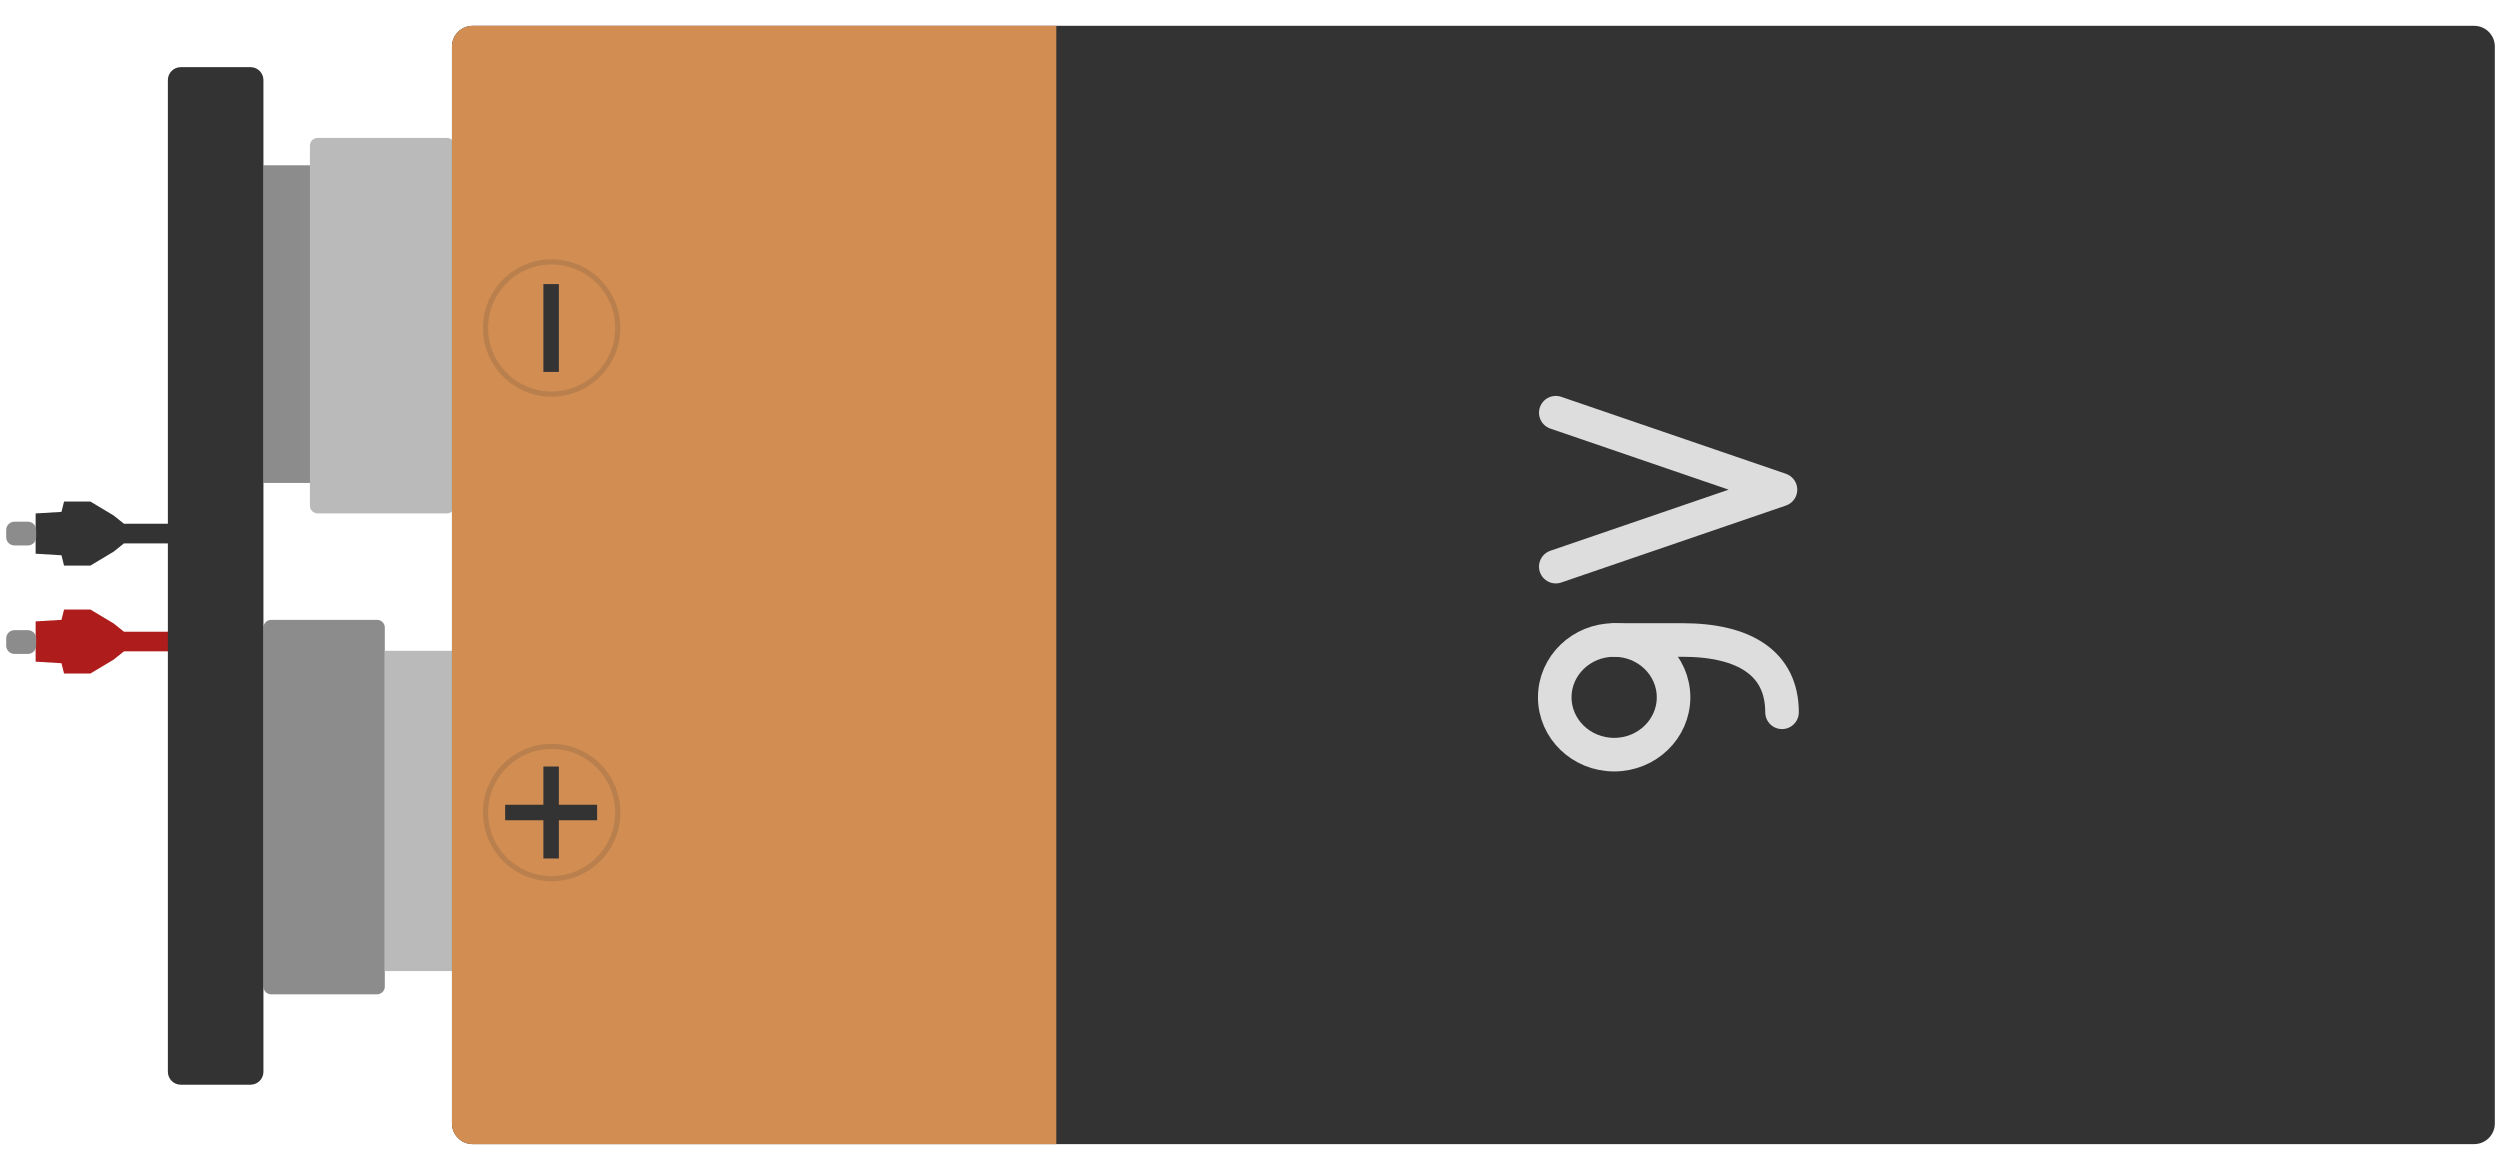
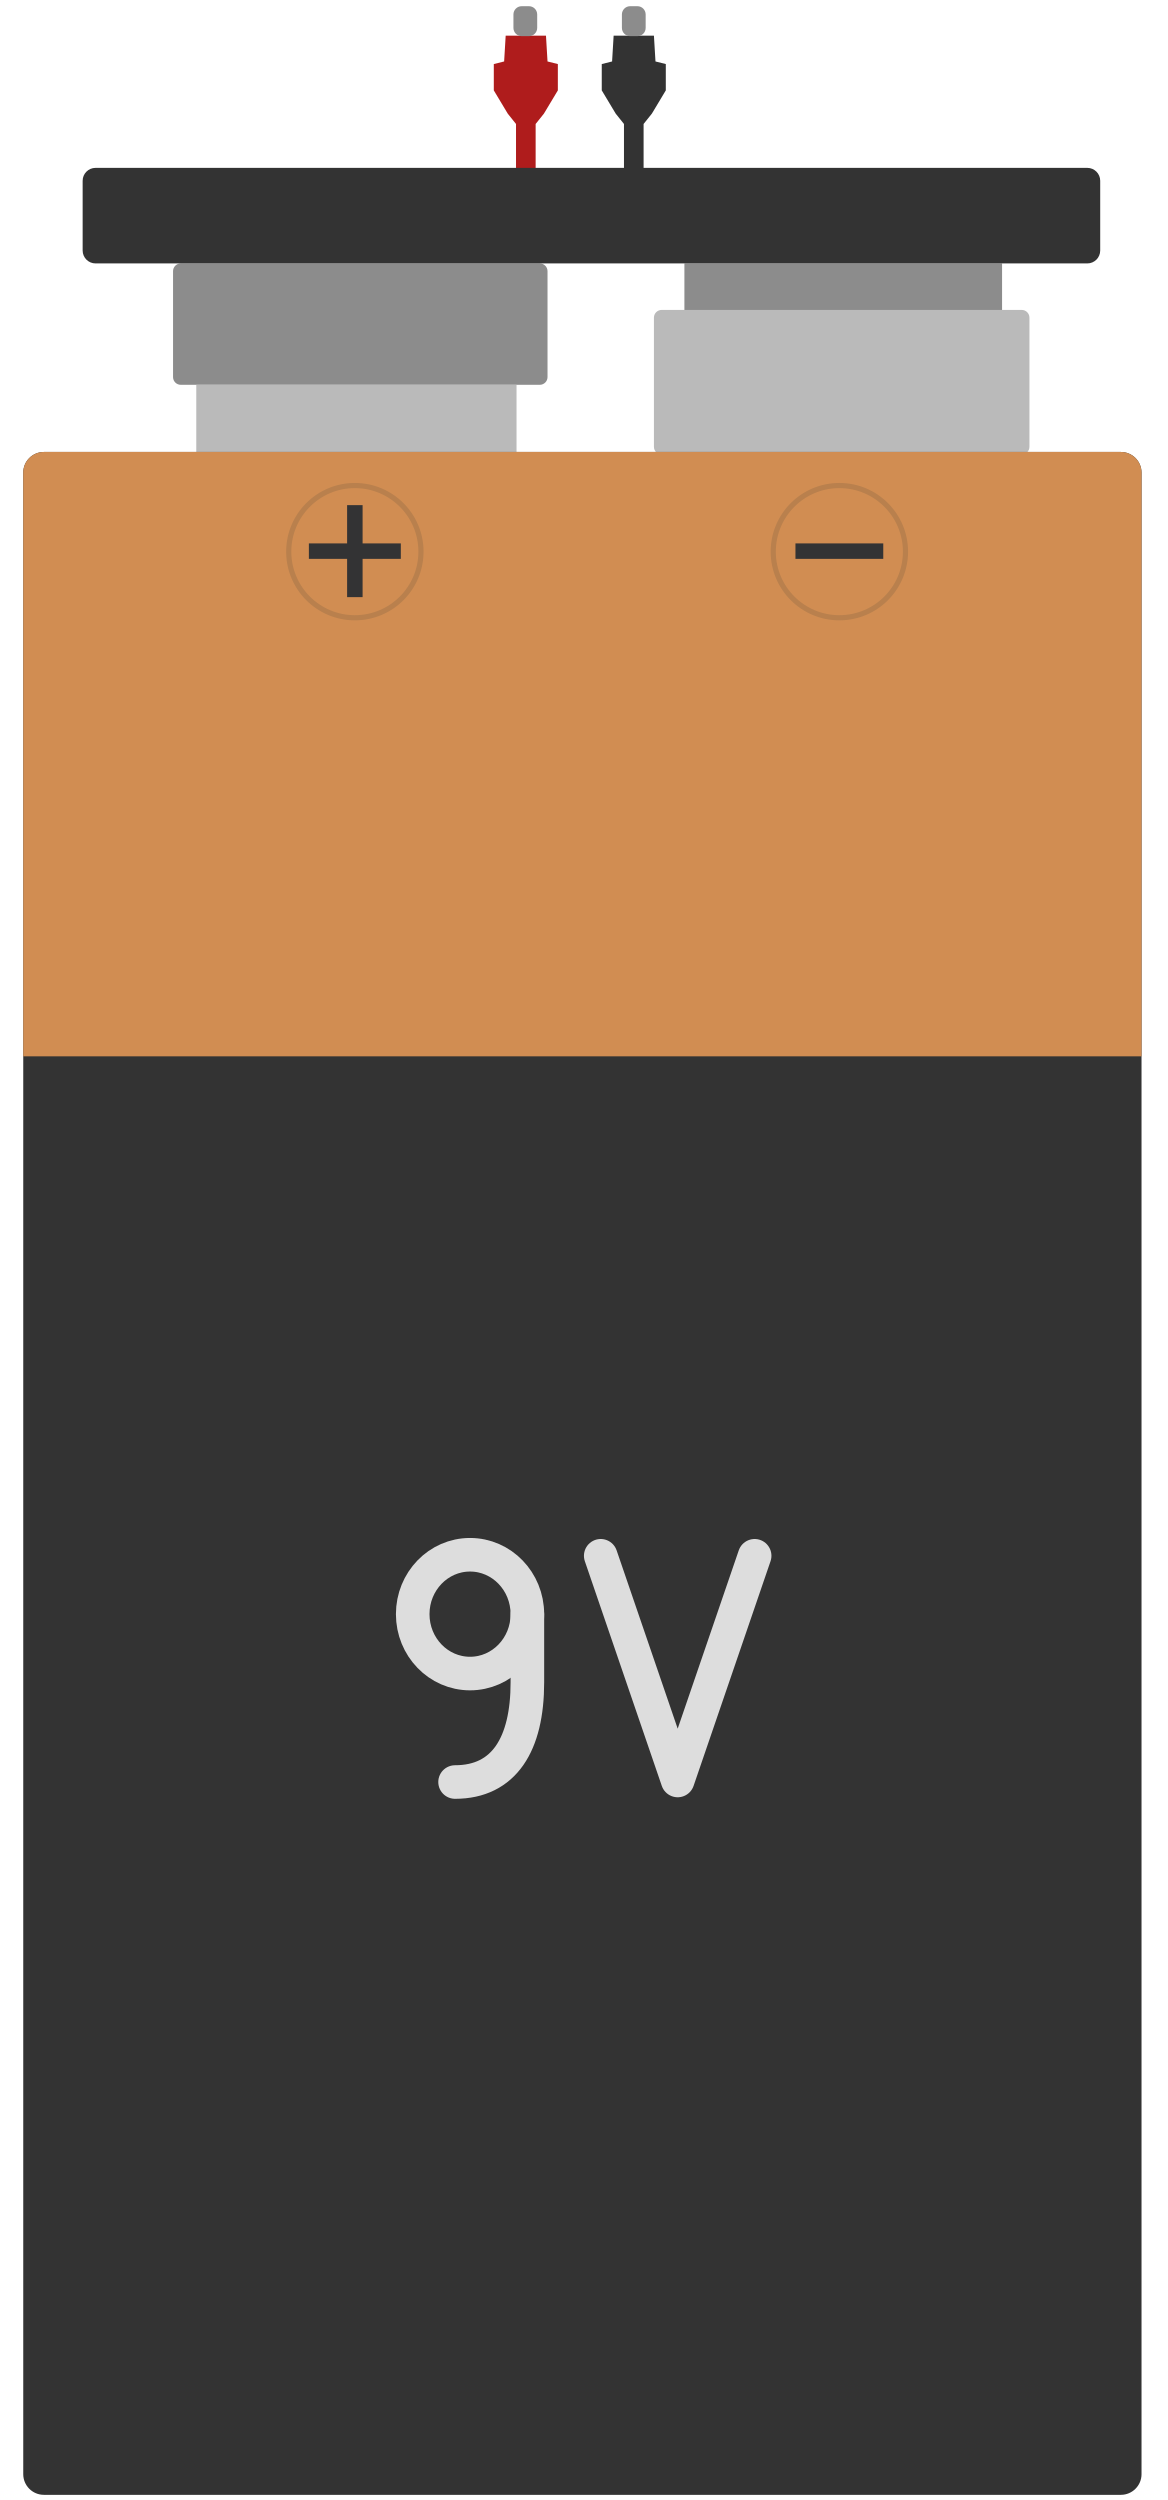
- <svg xmlns="http://www.w3.org/2000/svg" viewBox="336 270 484 226" width="968" height="452">
-   <defs>
-     <clipPath id="bb">
-       <rect x="423.5" y="275" width="395.5" height="216.5" rx="4" />
-     </clipPath>
-   </defs>
-   <polygon points="342.9,369.40 347.9,369.10 348.4,367.10 353.5,367.10 358,369.80 360,371.40 369,371.40 369,375.20 360,375.20 358,376.80 353.5,379.50 348.4,379.50 347.9,377.50 342.9,377.20" fill="#333333" />
-   <rect x="337.2" y="371" width="5.8" height="4.6" rx="1.6" fill="#8c8c8c" />
-   <polygon points="342.9,390.30 347.9,390.00 348.4,388.00 353.5,388.00 358,390.70 360,392.30 369,392.30 369,396.10 360,396.10 358,397.70 353.5,400.40 348.4,400.40 347.9,398.40 342.9,398.10" fill="#af1c1c" />
-   <rect x="337.2" y="392" width="5.8" height="4.6" rx="1.6" fill="#8c8c8c" />
-   <rect x="387" y="302" width="10" height="61.5" fill="#8c8c8c" />
-   <rect x="396" y="296.7" width="28" height="72.7" rx="1.5" fill="#bababa" />
-   <rect x="387" y="390" width="23.5" height="72.5" rx="1.5" fill="#8c8c8c" />
-   <rect x="410.5" y="396" width="14" height="62" fill="#bababa" />
-   <rect x="368.5" y="283" width="18.5" height="197" rx="2.5" fill="#333333" />
-   <g clip-path="url(#bb)">
-     <rect x="423.5" y="275" width="395.5" height="216.5" fill="#333333" />
-     <rect x="423.5" y="275" width="117" height="216.5" fill="#d18d52" />
-   </g>
-   <circle cx="442.8" cy="333.5" r="12.8" fill="none" stroke="#b9804d" stroke-width="1" />
-   <path d="M442.7 325 V342" stroke="#333334" stroke-width="3" />
-   <circle cx="442.8" cy="427.3" r="12.8" fill="none" stroke="#b9804d" stroke-width="1" />
-   <path d="M433.8 427.3 H451.6 M442.7 418.4 V436.2" stroke="#333334" stroke-width="3" />
-   <g transform="translate(659 383) rotate(-90) translate(-36.4 -25.3)" fill="none" stroke="#dddddd" stroke-width="6.5" stroke-linecap="round" stroke-linejoin="round">
-     <ellipse cx="14.4" cy="14.8" rx="11.1" ry="11.5" />
-     <path d="M25.5 14.8 V28 C25.5 40 21 47.3 11.5 47.3" />
-     <path d="M39.7 3.5 L54.6 47 L69.5 3.5" />
+ <svg xmlns="http://www.w3.org/2000/svg" viewBox="0 0 226 484" width="452" height="968">
+   <g transform="translate(226 0) rotate(90) translate(-336 -270)">
+     <defs>
+       <clipPath id="bb">
+         <rect x="423.5" y="275" width="395.5" height="216.5" rx="4" />
+       </clipPath>
+     </defs>
+     <polygon points="342.9,369.40 347.9,369.10 348.4,367.10 353.5,367.10 358,369.80 360,371.40 369,371.40 369,375.20 360,375.20 358,376.80 353.5,379.50 348.4,379.50 347.9,377.50 342.9,377.20" fill="#333333" />
+     <rect x="337.2" y="371" width="5.8" height="4.6" rx="1.6" fill="#8c8c8c" />
+     <polygon points="342.9,390.30 347.9,390.00 348.4,388.00 353.5,388.00 358,390.70 360,392.30 369,392.30 369,396.10 360,396.10 358,397.70 353.5,400.40 348.4,400.40 347.9,398.40 342.9,398.10" fill="#af1c1c" />
+     <rect x="337.2" y="392" width="5.8" height="4.6" rx="1.6" fill="#8c8c8c" />
+     <rect x="387" y="302" width="10" height="61.5" fill="#8c8c8c" />
+     <rect x="396" y="296.7" width="28" height="72.7" rx="1.5" fill="#bababa" />
+     <rect x="387" y="390" width="23.5" height="72.5" rx="1.5" fill="#8c8c8c" />
+     <rect x="410.5" y="396" width="14" height="62" fill="#bababa" />
+     <rect x="368.5" y="283" width="18.5" height="197" rx="2.5" fill="#333333" />
+     <g clip-path="url(#bb)">
+       <rect x="423.5" y="275" width="395.5" height="216.5" fill="#333333" />
+       <rect x="423.5" y="275" width="117" height="216.5" fill="#d18d52" />
+     </g>
+     <circle cx="442.8" cy="333.5" r="12.8" fill="none" stroke="#b9804d" stroke-width="1" />
+     <path d="M442.7 325 V342" stroke="#333334" stroke-width="3" />
+     <circle cx="442.8" cy="427.3" r="12.8" fill="none" stroke="#b9804d" stroke-width="1" />
+     <path d="M433.8 427.3 H451.6 M442.7 418.4 V436.2" stroke="#333334" stroke-width="3" />
+     <g transform="translate(659 383) rotate(-90) translate(-36.4 -25.3)" fill="none" stroke="#dddddd" stroke-width="6.5" stroke-linecap="round" stroke-linejoin="round">
+       <ellipse cx="14.4" cy="14.8" rx="11.1" ry="11.5" />
+       <path d="M25.5 14.8 V28 C25.5 40 21 47.3 11.5 47.3" />
+       <path d="M39.7 3.5 L54.6 47 L69.5 3.5" />
+     </g>
  </g>
</svg>
